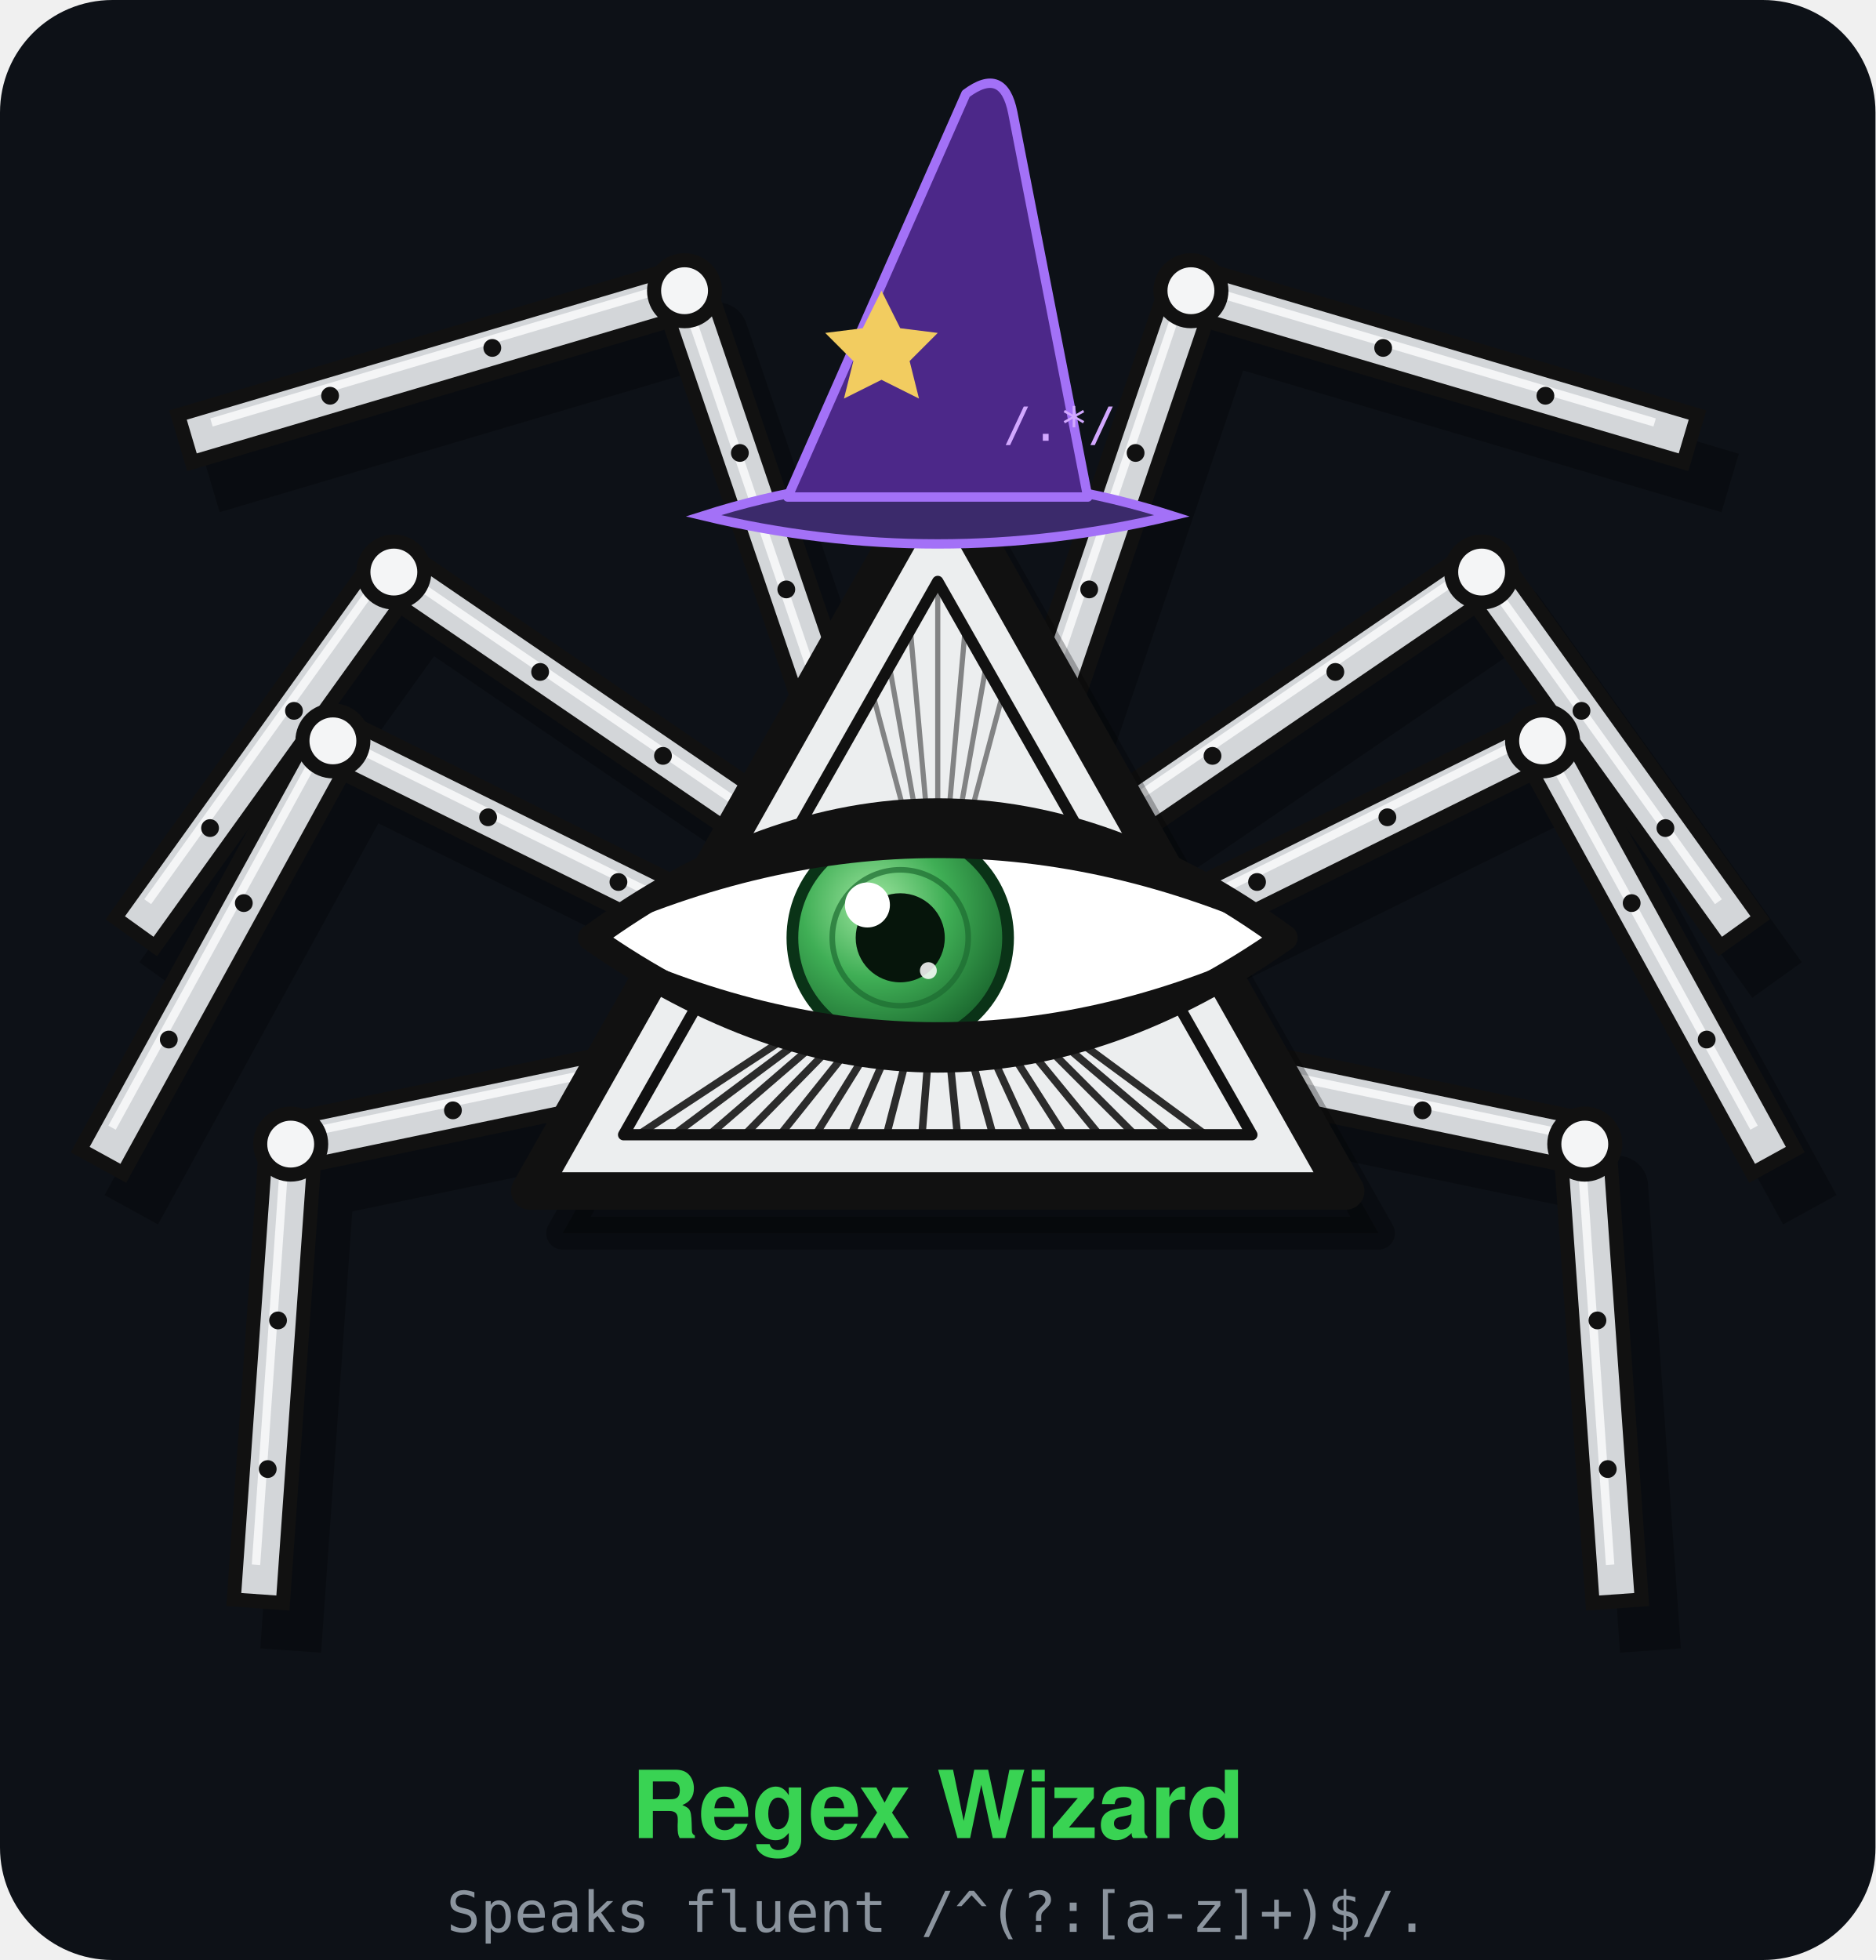
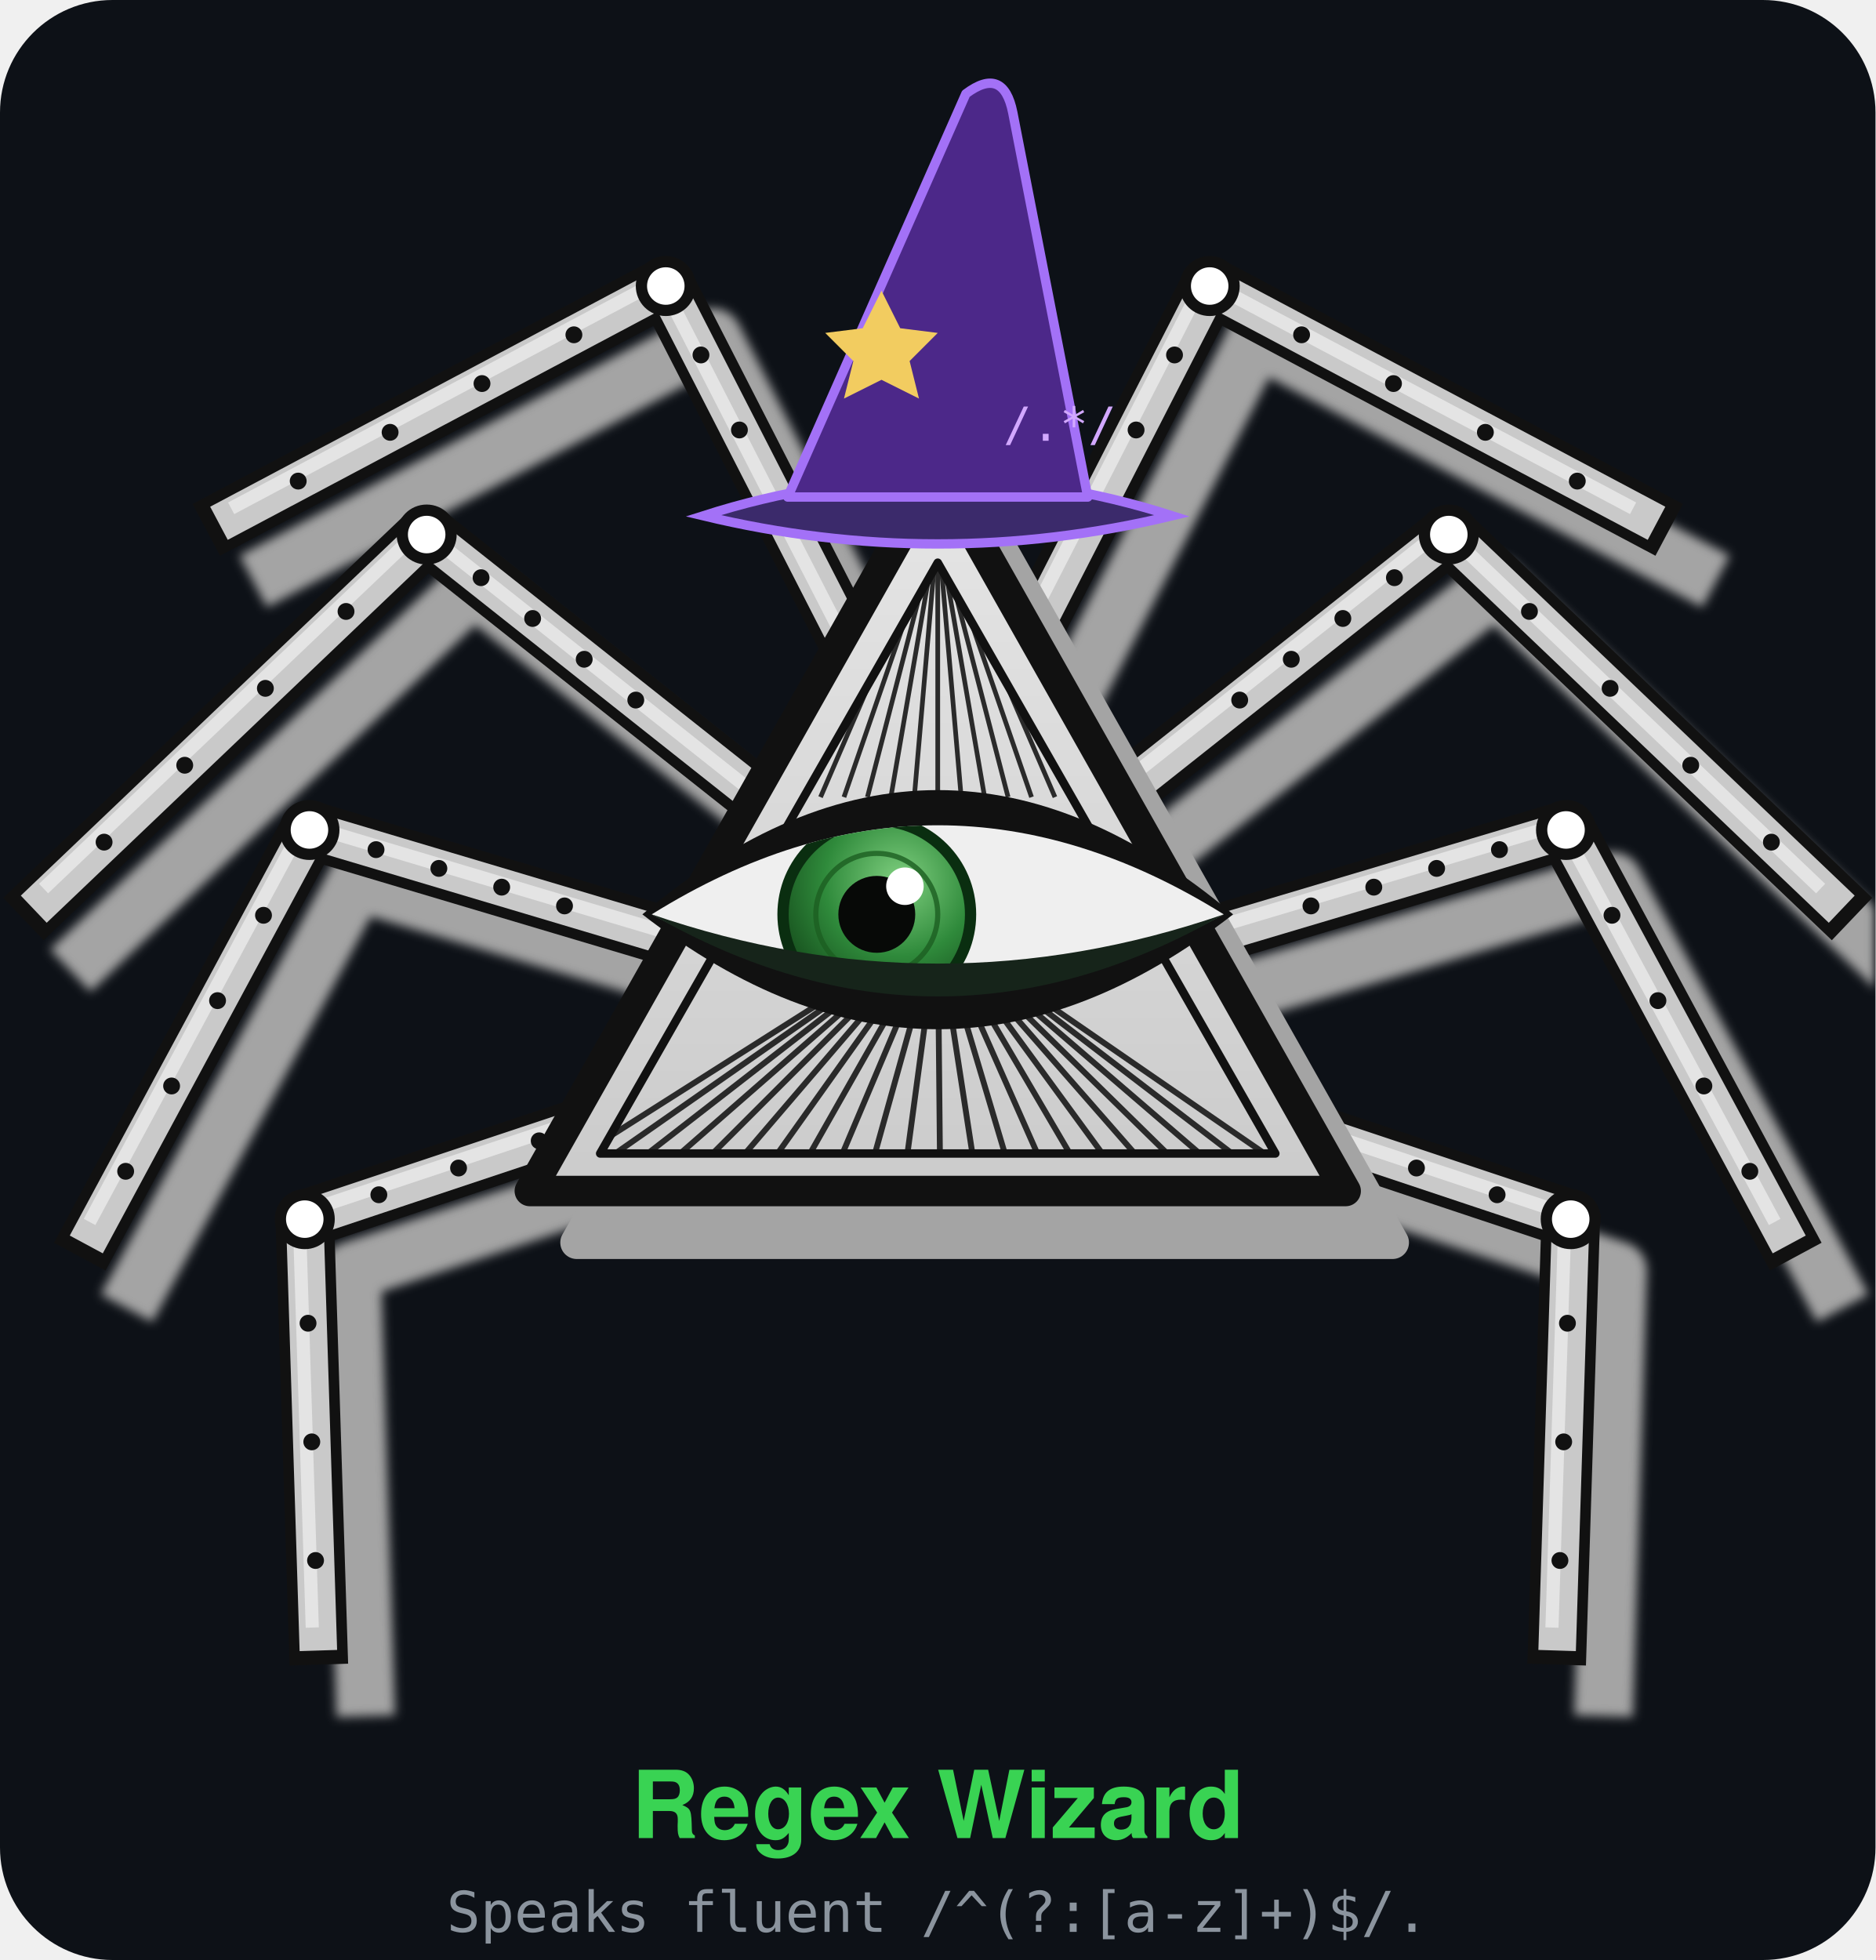
<svg xmlns="http://www.w3.org/2000/svg" viewBox="0 -50 400 418" width="400" height="418" role="img" aria-label="PRovidence wearing Regex Wizard">
  <defs>
-     <radialGradient id="wizard-iris" cx=".38" cy=".35" r=".75">
-       <stop offset="0" stop-color="#9fe6a0" />
-       <stop offset=".45" stop-color="#3fae55" />
-       <stop offset="1" stop-color="#145a27" />
+     <linearGradient id="wizard-shell" x1="0" y1="0" x2="0" y2="1">
+       <stop offset="0" stop-color="#e6e6e6" />
+       <stop offset="1" stop-color="#cbcbcb" />
+     </linearGradient>
+     <filter id="wizard-soft" x="-10%" y="-10%" width="120%" height="120%">
+       <feGaussianBlur stdDeviation="1.1" />
+     </filter>
+     <radialGradient id="wizard-iris" cx=".62" cy=".32" r=".8">
+       <stop offset="0" stop-color="#7fcf7f" />
+       <stop offset=".5" stop-color="#2f8a3b" />
+       <stop offset="1" stop-color="#0f3d14" />
    </radialGradient>
  </defs>
  <style>@keyframes wizard-leg{from{transform:rotate(-3deg)}to{transform:rotate(3deg)}}@keyframes wizard-bob{from{transform:translateY(0)}to{transform:translateY(-6px)}}.wizard-all{animation:wizard-bob 1.6s ease-in-out infinite alternate}</style>
  <rect x="0" y="-50" width="400" height="418" rx="24" fill="#0d1117" />
  <g class="wizard-all">
-     <g transform="translate(7 9)">
-       <polyline style="transform-origin:223.0px 103px;animation:wizard-leg 1s ease-in-out 0.00s infinite alternate" points="223.0,103.0 254.0,12.0 362.0,44.0" fill="none" stroke="rgba(0,0,0,.28)" stroke-width="13" stroke-linejoin="round" />
-       <polyline style="transform-origin:234.0px 128px;animation:wizard-leg 1s ease-in-out 0.17s infinite alternate" points="234.0,128.0 316.0,72.0 372.0,150.0" fill="none" stroke="rgba(0,0,0,.28)" stroke-width="13" stroke-linejoin="round" />
-       <polyline style="transform-origin:242.0px 151px;animation:wizard-leg 1s ease-in-out 0.34s infinite alternate" points="242.0,151.0 329.0,108.0 379.0,199.0" fill="none" stroke="rgba(0,0,0,.28)" stroke-width="13" stroke-linejoin="round" />
-       <polyline style="transform-origin:247.0px 175px;animation:wizard-leg 1s ease-in-out 0.51s infinite alternate" points="247.0,175.0 338.0,194.0 345.0,293.0" fill="none" stroke="rgba(0,0,0,.28)" stroke-width="13" stroke-linejoin="round" />
-       <polyline style="transform-origin:177.0px 103px;animation:wizard-leg 1s ease-in-out 0.09s infinite alternate" points="177.0,103.0 146.0,12.0 38.0,44.0" fill="none" stroke="rgba(0,0,0,.28)" stroke-width="13" stroke-linejoin="round" />
-       <polyline style="transform-origin:166.0px 128px;animation:wizard-leg 1s ease-in-out 0.26s infinite alternate" points="166.0,128.0 84.0,72.0 28.0,150.0" fill="none" stroke="rgba(0,0,0,.28)" stroke-width="13" stroke-linejoin="round" />
-       <polyline style="transform-origin:158.0px 151px;animation:wizard-leg 1s ease-in-out 0.43s infinite alternate" points="158.0,151.0 71.0,108.0 21.0,199.0" fill="none" stroke="rgba(0,0,0,.28)" stroke-width="13" stroke-linejoin="round" />
-       <polyline style="transform-origin:153.0px 175px;animation:wizard-leg 1s ease-in-out 0.60s infinite alternate" points="153.0,175.0 62.0,194.0 55.0,293.0" fill="none" stroke="rgba(0,0,0,.28)" stroke-width="13" stroke-linejoin="round" />
-     </g>
-     <g class="leg" style="transform-origin:223.0px 103px;animation:wizard-leg 1s ease-in-out 0.00s infinite alternate">
-       <polyline points="223.0,103.0 254.0,12.0 362.0,44.0" fill="none" stroke="#111111" stroke-width="13.5" stroke-linejoin="round" />
-       <polyline points="223.0,103.0 254.0,12.0 359.1,43.1" fill="none" stroke="#d3d6d9" stroke-width="7.5" stroke-linejoin="round" />
-       <polyline points="224.6,98.5 254.0,12.0 353.9,41.6" fill="none" stroke="#f7f8f9" stroke-width="1.8" stroke-linejoin="round" transform="translate(-1,-1.5)" opacity=".9" />
-       <circle cx="232.3" cy="75.7" r="1.9" fill="#111111" />
-       <circle cx="295.0" cy="24.2" r="1.9" fill="#111111" />
-       <circle cx="242.2" cy="46.6" r="1.9" fill="#111111" />
-       <circle cx="329.6" cy="34.4" r="1.9" fill="#111111" />
-       <circle cx="254" cy="12" r="6.5" fill="#f4f5f6" stroke="#111111" stroke-width="3" />
-     </g>
-     <g class="leg" style="transform-origin:234.0px 128px;animation:wizard-leg 1s ease-in-out 0.17s infinite alternate">
-       <polyline points="234.0,128.0 316.0,72.0 372.0,150.0" fill="none" stroke="#111111" stroke-width="13.5" stroke-linejoin="round" />
-       <polyline points="234.0,128.0 316.0,72.0 370.3,147.6" fill="none" stroke="#d3d6d9" stroke-width="7.5" stroke-linejoin="round" />
-       <polyline points="238.1,125.2 316.0,72.0 367.5,143.8" fill="none" stroke="#f7f8f9" stroke-width="1.8" stroke-linejoin="round" transform="translate(-1,-1.5)" opacity=".9" />
-       <circle cx="258.6" cy="111.2" r="1.9" fill="#111111" />
-       <circle cx="337.3" cy="101.6" r="1.9" fill="#111111" />
-       <circle cx="284.8" cy="93.3" r="1.9" fill="#111111" />
-       <circle cx="355.2" cy="126.6" r="1.9" fill="#111111" />
-       <circle cx="316" cy="72" r="6.5" fill="#f4f5f6" stroke="#111111" stroke-width="3" />
-     </g>
-     <g class="leg" style="transform-origin:242.0px 151px;animation:wizard-leg 1s ease-in-out 0.34s infinite alternate">
-       <polyline points="242.0,151.0 329.0,108.0 379.0,199.0" fill="none" stroke="#111111" stroke-width="13.5" stroke-linejoin="round" />
-       <polyline points="242.0,151.0 329.0,108.0 377.6,196.4" fill="none" stroke="#d3d6d9" stroke-width="7.5" stroke-linejoin="round" />
-       <polyline points="246.3,148.8 329.0,108.0 375.1,192.0" fill="none" stroke="#f7f8f9" stroke-width="1.8" stroke-linejoin="round" transform="translate(-1,-1.5)" opacity=".9" />
-       <circle cx="268.1" cy="138.1" r="1.9" fill="#111111" />
-       <circle cx="348.0" cy="142.6" r="1.9" fill="#111111" />
-       <circle cx="295.9" cy="124.3" r="1.9" fill="#111111" />
-       <circle cx="364.0" cy="171.7" r="1.9" fill="#111111" />
-       <circle cx="329" cy="108" r="6.5" fill="#f4f5f6" stroke="#111111" stroke-width="3" />
-     </g>
-     <g class="leg" style="transform-origin:247.0px 175px;animation:wizard-leg 1s ease-in-out 0.51s infinite alternate">
-       <polyline points="247.0,175.0 338.0,194.0 345.0,293.0" fill="none" stroke="#111111" stroke-width="13.5" stroke-linejoin="round" />
-       <polyline points="247.0,175.0 338.0,194.0 344.8,290.0" fill="none" stroke="#d3d6d9" stroke-width="7.5" stroke-linejoin="round" />
-       <polyline points="251.6,175.9 338.0,194.0 344.4,285.2" fill="none" stroke="#f7f8f9" stroke-width="1.8" stroke-linejoin="round" transform="translate(-1,-1.5)" opacity=".9" />
-       <circle cx="274.3" cy="180.7" r="1.9" fill="#111111" />
-       <circle cx="340.7" cy="231.6" r="1.9" fill="#111111" />
-       <circle cx="303.4" cy="186.8" r="1.9" fill="#111111" />
-       <circle cx="342.9" cy="263.3" r="1.9" fill="#111111" />
-       <circle cx="338" cy="194" r="6.5" fill="#f4f5f6" stroke="#111111" stroke-width="3" />
-     </g>
-     <g class="leg" style="transform-origin:177.0px 103px;animation:wizard-leg 1s ease-in-out 0.09s infinite alternate">
-       <polyline points="177.0,103.0 146.0,12.0 38.0,44.0" fill="none" stroke="#111111" stroke-width="13.5" stroke-linejoin="round" />
-       <polyline points="177.0,103.0 146.0,12.0 40.9,43.1" fill="none" stroke="#d3d6d9" stroke-width="7.5" stroke-linejoin="round" />
-       <polyline points="175.4,98.5 146.0,12.0 46.1,41.6" fill="none" stroke="#f7f8f9" stroke-width="1.8" stroke-linejoin="round" transform="translate(-1,-1.5)" opacity=".9" />
-       <circle cx="167.7" cy="75.7" r="1.9" fill="#111111" />
-       <circle cx="105.0" cy="24.2" r="1.9" fill="#111111" />
-       <circle cx="157.8" cy="46.6" r="1.9" fill="#111111" />
-       <circle cx="70.4" cy="34.4" r="1.9" fill="#111111" />
-       <circle cx="146" cy="12" r="6.5" fill="#f4f5f6" stroke="#111111" stroke-width="3" />
-     </g>
-     <g class="leg" style="transform-origin:166.0px 128px;animation:wizard-leg 1s ease-in-out 0.26s infinite alternate">
-       <polyline points="166.0,128.0 84.0,72.0 28.0,150.0" fill="none" stroke="#111111" stroke-width="13.5" stroke-linejoin="round" />
-       <polyline points="166.0,128.0 84.0,72.0 29.7,147.6" fill="none" stroke="#d3d6d9" stroke-width="7.5" stroke-linejoin="round" />
-       <polyline points="161.9,125.2 84.0,72.0 32.5,143.8" fill="none" stroke="#f7f8f9" stroke-width="1.8" stroke-linejoin="round" transform="translate(-1,-1.5)" opacity=".9" />
-       <circle cx="141.4" cy="111.2" r="1.9" fill="#111111" />
-       <circle cx="62.7" cy="101.6" r="1.9" fill="#111111" />
-       <circle cx="115.2" cy="93.3" r="1.9" fill="#111111" />
-       <circle cx="44.8" cy="126.6" r="1.9" fill="#111111" />
-       <circle cx="84" cy="72" r="6.5" fill="#f4f5f6" stroke="#111111" stroke-width="3" />
-     </g>
-     <g class="leg" style="transform-origin:158.0px 151px;animation:wizard-leg 1s ease-in-out 0.43s infinite alternate">
-       <polyline points="158.0,151.0 71.0,108.0 21.0,199.0" fill="none" stroke="#111111" stroke-width="13.5" stroke-linejoin="round" />
-       <polyline points="158.0,151.0 71.0,108.0 22.4,196.4" fill="none" stroke="#d3d6d9" stroke-width="7.5" stroke-linejoin="round" />
-       <polyline points="153.7,148.8 71.0,108.0 24.9,192.0" fill="none" stroke="#f7f8f9" stroke-width="1.8" stroke-linejoin="round" transform="translate(-1,-1.5)" opacity=".9" />
-       <circle cx="131.9" cy="138.1" r="1.9" fill="#111111" />
-       <circle cx="52.0" cy="142.6" r="1.9" fill="#111111" />
-       <circle cx="104.1" cy="124.3" r="1.9" fill="#111111" />
-       <circle cx="36.0" cy="171.7" r="1.9" fill="#111111" />
-       <circle cx="71" cy="108" r="6.5" fill="#f4f5f6" stroke="#111111" stroke-width="3" />
-     </g>
-     <g class="leg" style="transform-origin:153.0px 175px;animation:wizard-leg 1s ease-in-out 0.60s infinite alternate">
-       <polyline points="153.0,175.0 62.0,194.0 55.0,293.0" fill="none" stroke="#111111" stroke-width="13.5" stroke-linejoin="round" />
-       <polyline points="153.0,175.0 62.0,194.0 55.2,290.0" fill="none" stroke="#d3d6d9" stroke-width="7.5" stroke-linejoin="round" />
-       <polyline points="148.4,175.9 62.0,194.0 55.6,285.2" fill="none" stroke="#f7f8f9" stroke-width="1.8" stroke-linejoin="round" transform="translate(-1,-1.5)" opacity=".9" />
-       <circle cx="125.7" cy="180.7" r="1.9" fill="#111111" />
-       <circle cx="59.3" cy="231.6" r="1.9" fill="#111111" />
-       <circle cx="96.6" cy="186.8" r="1.9" fill="#111111" />
-       <circle cx="57.1" cy="263.3" r="1.9" fill="#111111" />
-       <circle cx="62" cy="194" r="6.5" fill="#f4f5f6" stroke="#111111" stroke-width="3" />
+     <g transform="translate(10 11)" filter="url(#wizard-soft)">
+       <polyline style="transform-origin:215.0px 95px;animation:wizard-leg 1s ease-in-out 0.00s infinite alternate" points="215.0,95.0 258.0,11.0 356.0,63.0" fill="none" stroke="#a4a4a4" stroke-width="12.5" stroke-linejoin="round" />
+       <polyline style="transform-origin:232.0px 125px;animation:wizard-leg 1s ease-in-out 0.17s infinite alternate" points="232.0,125.0 309.0,64.0 395.0,146.0" fill="none" stroke="#a4a4a4" stroke-width="12.5" stroke-linejoin="round" />
+       <polyline style="transform-origin:240.0px 155px;animation:wizard-leg 1s ease-in-out 0.34s infinite alternate" points="240.0,155.0 334.0,127.0 383.0,218.0" fill="none" stroke="#a4a4a4" stroke-width="12.5" stroke-linejoin="round" />
+       <polyline style="transform-origin:245.0px 180px;animation:wizard-leg 1s ease-in-out 0.51s infinite alternate" points="245.0,180.0 335.0,210.0 332.0,305.0" fill="none" stroke="#a4a4a4" stroke-width="12.5" stroke-linejoin="round" />
+       <polyline style="transform-origin:185.0px 95px;animation:wizard-leg 1s ease-in-out 0.09s infinite alternate" points="185.0,95.0 142.0,11.0 44.0,63.0" fill="none" stroke="#a4a4a4" stroke-width="12.5" stroke-linejoin="round" />
+       <polyline style="transform-origin:168.0px 125px;animation:wizard-leg 1s ease-in-out 0.26s infinite alternate" points="168.0,125.0 91.0,64.0 5.0,146.0" fill="none" stroke="#a4a4a4" stroke-width="12.5" stroke-linejoin="round" />
+       <polyline style="transform-origin:160.0px 155px;animation:wizard-leg 1s ease-in-out 0.43s infinite alternate" points="160.0,155.0 66.0,127.0 17.0,218.0" fill="none" stroke="#a4a4a4" stroke-width="12.5" stroke-linejoin="round" />
+       <polyline style="transform-origin:155.0px 180px;animation:wizard-leg 1s ease-in-out 0.60s infinite alternate" points="155.0,180.0 65.0,210.0 68.0,305.0" fill="none" stroke="#a4a4a4" stroke-width="12.5" stroke-linejoin="round" />
+     </g>
+     <g class="leg" style="transform-origin:215.0px 95px;animation:wizard-leg 1s ease-in-out 0.00s infinite alternate">
+       <polyline points="215.0,95.0 258.0,11.0 356.0,63.0" fill="none" stroke="#111111" stroke-width="12.5" stroke-linejoin="round" />
+       <polyline points="215.0,95.0 258.0,11.0 353.3,61.6" fill="none" stroke="#c9c9c9" stroke-width="8" stroke-linejoin="round" />
+       <polyline points="216.7,91.6 258.0,11.0 349.5,59.6" fill="none" stroke="#e4e4e4" stroke-width="2.8" stroke-linejoin="round" transform="translate(-1.2,-1.2)" />
+       <circle cx="234.1" cy="57.6" r="1.8" fill="#111111" />
+       <circle cx="242.3" cy="41.7" r="1.8" fill="#111111" />
+       <circle cx="250.5" cy="25.7" r="1.8" fill="#111111" />
+       <circle cx="277.6" cy="21.4" r="1.8" fill="#111111" />
+       <circle cx="297.2" cy="31.8" r="1.8" fill="#111111" />
+       <circle cx="316.8" cy="42.2" r="1.8" fill="#111111" />
+       <circle cx="336.4" cy="52.6" r="1.8" fill="#111111" />
+       <circle cx="258" cy="11" r="5.2" fill="#ffffff" stroke="#111111" stroke-width="2.4" />
+     </g>
+     <g class="leg" style="transform-origin:232.0px 125px;animation:wizard-leg 1s ease-in-out 0.17s infinite alternate">
+       <polyline points="232.0,125.0 309.0,64.0 395.0,146.0" fill="none" stroke="#111111" stroke-width="12.5" stroke-linejoin="round" />
+       <polyline points="232.0,125.0 309.0,64.0 392.8,143.9" fill="none" stroke="#c9c9c9" stroke-width="8" stroke-linejoin="round" />
+       <polyline points="235.1,122.6 309.0,64.0 389.5,140.7" fill="none" stroke="#e4e4e4" stroke-width="2.8" stroke-linejoin="round" transform="translate(-1.2,-1.2)" />
+       <circle cx="264.4" cy="99.3" r="1.8" fill="#111111" />
+       <circle cx="275.4" cy="90.6" r="1.8" fill="#111111" />
+       <circle cx="286.4" cy="81.9" r="1.8" fill="#111111" />
+       <circle cx="297.4" cy="73.2" r="1.8" fill="#111111" />
+       <circle cx="326.2" cy="80.4" r="1.8" fill="#111111" />
+       <circle cx="343.4" cy="96.8" r="1.8" fill="#111111" />
+       <circle cx="360.6" cy="113.2" r="1.8" fill="#111111" />
+       <circle cx="377.8" cy="129.6" r="1.8" fill="#111111" />
+       <circle cx="309" cy="64" r="5.2" fill="#ffffff" stroke="#111111" stroke-width="2.4" />
+     </g>
+     <g class="leg" style="transform-origin:240.0px 155px;animation:wizard-leg 1s ease-in-out 0.34s infinite alternate">
+       <polyline points="240.0,155.0 334.0,127.0 383.0,218.0" fill="none" stroke="#111111" stroke-width="12.5" stroke-linejoin="round" />
+       <polyline points="240.0,155.0 334.0,127.0 381.6,215.4" fill="none" stroke="#c9c9c9" stroke-width="8" stroke-linejoin="round" />
+       <polyline points="243.8,153.9 334.0,127.0 379.7,211.8" fill="none" stroke="#e4e4e4" stroke-width="2.8" stroke-linejoin="round" transform="translate(-1.2,-1.2)" />
+       <circle cx="279.6" cy="143.2" r="1.8" fill="#111111" />
+       <circle cx="293.0" cy="139.2" r="1.8" fill="#111111" />
+       <circle cx="306.4" cy="135.2" r="1.8" fill="#111111" />
+       <circle cx="319.8" cy="131.2" r="1.8" fill="#111111" />
+       <circle cx="343.8" cy="145.2" r="1.8" fill="#111111" />
+       <circle cx="353.6" cy="163.4" r="1.8" fill="#111111" />
+       <circle cx="363.4" cy="181.6" r="1.8" fill="#111111" />
+       <circle cx="373.2" cy="199.8" r="1.8" fill="#111111" />
+       <circle cx="334" cy="127" r="5.2" fill="#ffffff" stroke="#111111" stroke-width="2.4" />
+     </g>
+     <g class="leg" style="transform-origin:245.0px 180px;animation:wizard-leg 1s ease-in-out 0.51s infinite alternate">
+       <polyline points="245.0,180.0 335.0,210.0 332.0,305.0" fill="none" stroke="#111111" stroke-width="12.5" stroke-linejoin="round" />
+       <polyline points="245.0,180.0 335.0,210.0 332.1,302.0" fill="none" stroke="#c9c9c9" stroke-width="8" stroke-linejoin="round" />
+       <polyline points="248.6,181.2 335.0,210.0 332.2,298.3" fill="none" stroke="#e4e4e4" stroke-width="2.8" stroke-linejoin="round" transform="translate(-1.2,-1.2)" />
+       <circle cx="285.1" cy="193.3" r="1.8" fill="#111111" />
+       <circle cx="302.1" cy="199.1" r="1.8" fill="#111111" />
+       <circle cx="319.3" cy="204.8" r="1.8" fill="#111111" />
+       <circle cx="334.3" cy="232.2" r="1.8" fill="#111111" />
+       <circle cx="333.5" cy="257.5" r="1.8" fill="#111111" />
+       <circle cx="332.7" cy="282.8" r="1.8" fill="#111111" />
+       <circle cx="335" cy="210" r="5.2" fill="#ffffff" stroke="#111111" stroke-width="2.4" />
+     </g>
+     <g class="leg" style="transform-origin:185.0px 95px;animation:wizard-leg 1s ease-in-out 0.09s infinite alternate">
+       <polyline points="185.0,95.0 142.0,11.0 44.0,63.0" fill="none" stroke="#111111" stroke-width="12.5" stroke-linejoin="round" />
+       <polyline points="185.0,95.0 142.0,11.0 46.7,61.6" fill="none" stroke="#c9c9c9" stroke-width="8" stroke-linejoin="round" />
+       <polyline points="183.3,91.6 142.0,11.0 50.5,59.6" fill="none" stroke="#e4e4e4" stroke-width="2.8" stroke-linejoin="round" transform="translate(-1.2,-1.2)" />
+       <circle cx="165.9" cy="57.6" r="1.8" fill="#111111" />
+       <circle cx="157.7" cy="41.7" r="1.8" fill="#111111" />
+       <circle cx="149.5" cy="25.7" r="1.8" fill="#111111" />
+       <circle cx="122.4" cy="21.4" r="1.8" fill="#111111" />
+       <circle cx="102.8" cy="31.8" r="1.8" fill="#111111" />
+       <circle cx="83.2" cy="42.2" r="1.8" fill="#111111" />
+       <circle cx="63.6" cy="52.6" r="1.8" fill="#111111" />
+       <circle cx="142" cy="11" r="5.2" fill="#ffffff" stroke="#111111" stroke-width="2.4" />
+     </g>
+     <g class="leg" style="transform-origin:168.0px 125px;animation:wizard-leg 1s ease-in-out 0.26s infinite alternate">
+       <polyline points="168.0,125.0 91.0,64.0 5.0,146.0" fill="none" stroke="#111111" stroke-width="12.5" stroke-linejoin="round" />
+       <polyline points="168.0,125.0 91.0,64.0 7.2,143.9" fill="none" stroke="#c9c9c9" stroke-width="8" stroke-linejoin="round" />
+       <polyline points="164.9,122.6 91.0,64.0 10.5,140.7" fill="none" stroke="#e4e4e4" stroke-width="2.8" stroke-linejoin="round" transform="translate(-1.2,-1.2)" />
+       <circle cx="135.6" cy="99.3" r="1.8" fill="#111111" />
+       <circle cx="124.6" cy="90.6" r="1.8" fill="#111111" />
+       <circle cx="113.6" cy="81.9" r="1.8" fill="#111111" />
+       <circle cx="102.6" cy="73.2" r="1.8" fill="#111111" />
+       <circle cx="73.8" cy="80.4" r="1.8" fill="#111111" />
+       <circle cx="56.6" cy="96.8" r="1.8" fill="#111111" />
+       <circle cx="39.4" cy="113.2" r="1.8" fill="#111111" />
+       <circle cx="22.2" cy="129.6" r="1.8" fill="#111111" />
+       <circle cx="91" cy="64" r="5.2" fill="#ffffff" stroke="#111111" stroke-width="2.4" />
+     </g>
+     <g class="leg" style="transform-origin:160.0px 155px;animation:wizard-leg 1s ease-in-out 0.43s infinite alternate">
+       <polyline points="160.0,155.0 66.0,127.0 17.0,218.0" fill="none" stroke="#111111" stroke-width="12.5" stroke-linejoin="round" />
+       <polyline points="160.0,155.0 66.0,127.0 18.4,215.4" fill="none" stroke="#c9c9c9" stroke-width="8" stroke-linejoin="round" />
+       <polyline points="156.2,153.9 66.0,127.0 20.3,211.8" fill="none" stroke="#e4e4e4" stroke-width="2.8" stroke-linejoin="round" transform="translate(-1.2,-1.2)" />
+       <circle cx="120.4" cy="143.2" r="1.8" fill="#111111" />
+       <circle cx="107.0" cy="139.2" r="1.8" fill="#111111" />
+       <circle cx="93.6" cy="135.2" r="1.8" fill="#111111" />
+       <circle cx="80.2" cy="131.2" r="1.8" fill="#111111" />
+       <circle cx="56.2" cy="145.2" r="1.8" fill="#111111" />
+       <circle cx="46.4" cy="163.4" r="1.8" fill="#111111" />
+       <circle cx="36.6" cy="181.6" r="1.8" fill="#111111" />
+       <circle cx="26.8" cy="199.8" r="1.8" fill="#111111" />
+       <circle cx="66" cy="127" r="5.2" fill="#ffffff" stroke="#111111" stroke-width="2.4" />
+     </g>
+     <g class="leg" style="transform-origin:155.0px 180px;animation:wizard-leg 1s ease-in-out 0.60s infinite alternate">
+       <polyline points="155.0,180.0 65.0,210.0 68.0,305.0" fill="none" stroke="#111111" stroke-width="12.5" stroke-linejoin="round" />
+       <polyline points="155.0,180.0 65.0,210.0 67.9,302.0" fill="none" stroke="#c9c9c9" stroke-width="8" stroke-linejoin="round" />
+       <polyline points="151.4,181.2 65.0,210.0 67.8,298.3" fill="none" stroke="#e4e4e4" stroke-width="2.8" stroke-linejoin="round" transform="translate(-1.2,-1.2)" />
+       <circle cx="115.0" cy="193.3" r="1.8" fill="#111111" />
+       <circle cx="97.8" cy="199.1" r="1.8" fill="#111111" />
+       <circle cx="80.8" cy="204.8" r="1.8" fill="#111111" />
+       <circle cx="65.7" cy="232.2" r="1.8" fill="#111111" />
+       <circle cx="66.5" cy="257.5" r="1.8" fill="#111111" />
+       <circle cx="67.3" cy="282.8" r="1.8" fill="#111111" />
+       <circle cx="65" cy="210" r="5.2" fill="#ffffff" stroke="#111111" stroke-width="2.4" />
    </g>
    <g class="body">
-       <polygon points="200.0,50.0 287.0,204.0 113.0,204.0" fill="rgba(0,0,0,.28)" transform="translate(7 9)" stroke="rgba(0,0,0,.28)" stroke-width="7" stroke-linejoin="round" />
-       <polygon points="200.0,50.0 287.0,204.0 113.0,204.0" fill="#eceeef" stroke="#111111" stroke-width="8" stroke-linejoin="round" />
+       <polygon points="200.0,50.0 287.0,204.0 113.0,204.0" fill="#a4a4a4" stroke="#a4a4a4" stroke-width="7" stroke-linejoin="round" transform="translate(10 11)" />
+       <polygon points="200.0,50.0 287.0,204.0 113.0,204.0" fill="url(#wizard-shell)" stroke="#111111" stroke-width="6.5" stroke-linejoin="round" />
      <clipPath id="wizard-in">
-         <polygon points="200,74 133,192 267,192" />
+         <polygon points="200,70 128,196 272,196" />
+       </clipPath>
+       <clipPath id="wizard-sclera">
+         <path d="M139 137 Q200 99 261 137 Q200 170 139 137 Z" />
      </clipPath>
      <g clip-path="url(#wizard-in)">
-         <line x1="200" y1="150" x2="124" y2="200" stroke="#2b2b2b" stroke-width="1.6" />
-         <line x1="200" y1="150" x2="133" y2="200" stroke="#2b2b2b" stroke-width="1.6" />
-         <line x1="200" y1="150" x2="142" y2="200" stroke="#2b2b2b" stroke-width="1.6" />
-         <line x1="200" y1="150" x2="151" y2="200" stroke="#2b2b2b" stroke-width="1.6" />
-         <line x1="200" y1="150" x2="160" y2="200" stroke="#2b2b2b" stroke-width="1.6" />
-         <line x1="200" y1="150" x2="169" y2="200" stroke="#2b2b2b" stroke-width="1.6" />
-         <line x1="200" y1="150" x2="178" y2="200" stroke="#2b2b2b" stroke-width="1.6" />
-         <line x1="200" y1="150" x2="187" y2="200" stroke="#2b2b2b" stroke-width="1.6" />
-         <line x1="200" y1="150" x2="196" y2="200" stroke="#2b2b2b" stroke-width="1.6" />
-         <line x1="200" y1="150" x2="205" y2="200" stroke="#2b2b2b" stroke-width="1.6" />
-         <line x1="200" y1="150" x2="214" y2="200" stroke="#2b2b2b" stroke-width="1.6" />
-         <line x1="200" y1="150" x2="223" y2="200" stroke="#2b2b2b" stroke-width="1.6" />
-         <line x1="200" y1="150" x2="232" y2="200" stroke="#2b2b2b" stroke-width="1.6" />
-         <line x1="200" y1="150" x2="241" y2="200" stroke="#2b2b2b" stroke-width="1.6" />
-         <line x1="200" y1="150" x2="250" y2="200" stroke="#2b2b2b" stroke-width="1.6" />
-         <line x1="200" y1="150" x2="259" y2="200" stroke="#2b2b2b" stroke-width="1.6" />
-         <line x1="200" y1="150" x2="268" y2="200" stroke="#2b2b2b" stroke-width="1.6" />
-         <line x1="200" y1="150" x2="176" y2="60" stroke="#2b2b2b" stroke-width="1.1" opacity=".55" />
-         <line x1="200" y1="150" x2="184" y2="60" stroke="#2b2b2b" stroke-width="1.1" opacity=".55" />
-         <line x1="200" y1="150" x2="192" y2="60" stroke="#2b2b2b" stroke-width="1.1" opacity=".55" />
-         <line x1="200" y1="150" x2="200" y2="60" stroke="#2b2b2b" stroke-width="1.1" opacity=".55" />
-         <line x1="200" y1="150" x2="208" y2="60" stroke="#2b2b2b" stroke-width="1.1" opacity=".55" />
-         <line x1="200" y1="150" x2="216" y2="60" stroke="#2b2b2b" stroke-width="1.1" opacity=".55" />
-         <line x1="200" y1="150" x2="224" y2="60" stroke="#2b2b2b" stroke-width="1.1" opacity=".55" />
+         <line x1="200" y1="148" x2="118.0" y2="200" stroke="#2a2a2a" stroke-width="1.25" />
+         <line x1="200" y1="148" x2="125.5" y2="200" stroke="#2a2a2a" stroke-width="1.25" />
+         <line x1="200" y1="148" x2="133.0" y2="200" stroke="#2a2a2a" stroke-width="1.25" />
+         <line x1="200" y1="148" x2="140.5" y2="200" stroke="#2a2a2a" stroke-width="1.25" />
+         <line x1="200" y1="148" x2="148.0" y2="200" stroke="#2a2a2a" stroke-width="1.25" />
+         <line x1="200" y1="148" x2="155.5" y2="200" stroke="#2a2a2a" stroke-width="1.25" />
+         <line x1="200" y1="148" x2="163.0" y2="200" stroke="#2a2a2a" stroke-width="1.25" />
+         <line x1="200" y1="148" x2="170.5" y2="200" stroke="#2a2a2a" stroke-width="1.25" />
+         <line x1="200" y1="148" x2="178.0" y2="200" stroke="#2a2a2a" stroke-width="1.25" />
+         <line x1="200" y1="148" x2="185.5" y2="200" stroke="#2a2a2a" stroke-width="1.25" />
+         <line x1="200" y1="148" x2="193.0" y2="200" stroke="#2a2a2a" stroke-width="1.25" />
+         <line x1="200" y1="148" x2="200.5" y2="200" stroke="#2a2a2a" stroke-width="1.25" />
+         <line x1="200" y1="148" x2="208.0" y2="200" stroke="#2a2a2a" stroke-width="1.25" />
+         <line x1="200" y1="148" x2="215.5" y2="200" stroke="#2a2a2a" stroke-width="1.25" />
+         <line x1="200" y1="148" x2="223.0" y2="200" stroke="#2a2a2a" stroke-width="1.25" />
+         <line x1="200" y1="148" x2="230.5" y2="200" stroke="#2a2a2a" stroke-width="1.25" />
+         <line x1="200" y1="148" x2="238.0" y2="200" stroke="#2a2a2a" stroke-width="1.25" />
+         <line x1="200" y1="148" x2="245.5" y2="200" stroke="#2a2a2a" stroke-width="1.25" />
+         <line x1="200" y1="148" x2="253.0" y2="200" stroke="#2a2a2a" stroke-width="1.25" />
+         <line x1="200" y1="148" x2="260.5" y2="200" stroke="#2a2a2a" stroke-width="1.25" />
+         <line x1="200" y1="148" x2="268.0" y2="200" stroke="#2a2a2a" stroke-width="1.25" />
+         <line x1="200" y1="148" x2="275.5" y2="200" stroke="#2a2a2a" stroke-width="1.25" />
+         <line x1="200" y1="62" x2="170" y2="120" stroke="#2a2a2a" stroke-width="1" />
+         <line x1="200" y1="62" x2="175" y2="120" stroke="#2a2a2a" stroke-width="1" />
+         <line x1="200" y1="62" x2="180" y2="120" stroke="#2a2a2a" stroke-width="1" />
+         <line x1="200" y1="62" x2="185" y2="120" stroke="#2a2a2a" stroke-width="1" />
+         <line x1="200" y1="62" x2="190" y2="120" stroke="#2a2a2a" stroke-width="1" />
+         <line x1="200" y1="62" x2="195" y2="120" stroke="#2a2a2a" stroke-width="1" />
+         <line x1="200" y1="62" x2="200" y2="120" stroke="#2a2a2a" stroke-width="1" />
+         <line x1="200" y1="62" x2="205" y2="120" stroke="#2a2a2a" stroke-width="1" />
+         <line x1="200" y1="62" x2="210" y2="120" stroke="#2a2a2a" stroke-width="1" />
+         <line x1="200" y1="62" x2="215" y2="120" stroke="#2a2a2a" stroke-width="1" />
+         <line x1="200" y1="62" x2="220" y2="120" stroke="#2a2a2a" stroke-width="1" />
+         <line x1="200" y1="62" x2="225" y2="120" stroke="#2a2a2a" stroke-width="1" />
+         <line x1="200" y1="62" x2="230" y2="120" stroke="#2a2a2a" stroke-width="1" />
      </g>
-       <polygon points="200,74 133,192 267,192" fill="none" stroke="#111111" stroke-width="2.4" stroke-linejoin="round" />
-       <path d="M126 150 Q200 96 274 150 Q200 202 126 150 Z" fill="#ffffff" stroke="#111111" stroke-width="5.5" stroke-linejoin="round" />
-       <g>
-         <animateTransform attributeName="transform" type="translate" values="0 0;0 0;10 1;10 1;-3 -1;-3 -1;0 0" keyTimes="0;.3;.38;.6;.68;.9;1" dur="7s" repeatCount="indefinite" />
-         <circle cx="192" cy="150" r="23" fill="url(#wizard-iris)" stroke="#0a3317" stroke-width="2.5" />
-         <circle cx="192" cy="150" r="14.5" fill="none" stroke="#1d6b31" stroke-width="1.2" opacity=".7" />
-         <circle cx="192" cy="150" r="9.5" fill="#06150b" />
-         <circle cx="185" cy="143" r="4.8" fill="#ffffff" />
-         <circle cx="198" cy="157" r="1.8" fill="#ffffff" opacity=".85" />
+       <polygon points="200,70 128,196 272,196" fill="none" stroke="#111111" stroke-width="1.8" stroke-linejoin="round" />
+       <g transform="translate(0 8)">
+         <path d="M137 137 Q200 84 263 137 Q200 186 137 137 Z" fill="#111111" />
+         <path d="M139 137 Q200 99 261 137 Q200 170 139 137 Z" fill="#efefef" />
+         <g clip-path="url(#wizard-sclera)">
+           <g>
+             <animateTransform attributeName="transform" type="translate" values="0 0;0 0;12 0;12 0;-6 1;-6 1;0 0" keyTimes="0;.3;.38;.6;.68;.9;1" dur="7s" repeatCount="indefinite" />
+             <circle cx="187" cy="137" r="20" fill="url(#wizard-iris)" stroke="#0a2e10" stroke-width="2.4" />
+             <circle cx="187" cy="137" r="13" fill="none" stroke="#1b5e20" stroke-width="1.1" opacity=".8" />
+             <circle cx="187" cy="137" r="8.2" fill="#070907" />
+             <circle cx="193" cy="131" r="4" fill="#ffffff" />
+           </g>
+         </g>
+         <path d="M139 137 Q200 172 261 137 Q200 158 139 137 Z" fill="#16241a" />
      </g>
-       <path d="M126 150 Q200 96 274 150 Q200 116 126 150 Z" fill="#111111" />
-       <path d="M126 150 Q200 202 274 150 Q200 186 126 150 Z" fill="#111111" />
    </g>
    <g transform="translate(0 10)">
      <g>
        <path d="M150 50 Q200 34 250 50 Q200 62 150 50 Z" fill="#3b2a6b" stroke="#a371f7" stroke-width="2" />
        <path d="M168 46 L206 -40 Q214 -46 216 -36 L232 46 Z" fill="#4c2889" stroke="#a371f7" stroke-width="2" stroke-linejoin="round" />
        <path d="M188 2 l4 8 l8 1 l-6 6 l2 8 l-8 -4 l-8 4 l2 -8 l-6 -6 l8 -1 Z" fill="#f2cc60" />
        <text x="214" y="34" font-family="ui-monospace,Menlo,monospace" font-size="10" fill="#d2a8ff">/.*/</text>
      </g>
    </g>
  </g>
  <text x="200" y="342" text-anchor="middle" font-family="-apple-system,Segoe UI,Helvetica,Arial,sans-serif" font-weight="700" font-size="20" fill="#39d353">Regex Wizard</text>
  <text x="200" y="362" text-anchor="middle" font-family="ui-monospace,Menlo,monospace" font-size="12" fill="#8b949e">Speaks fluent /^(?:[a-z]+)$/.</text>
</svg>
